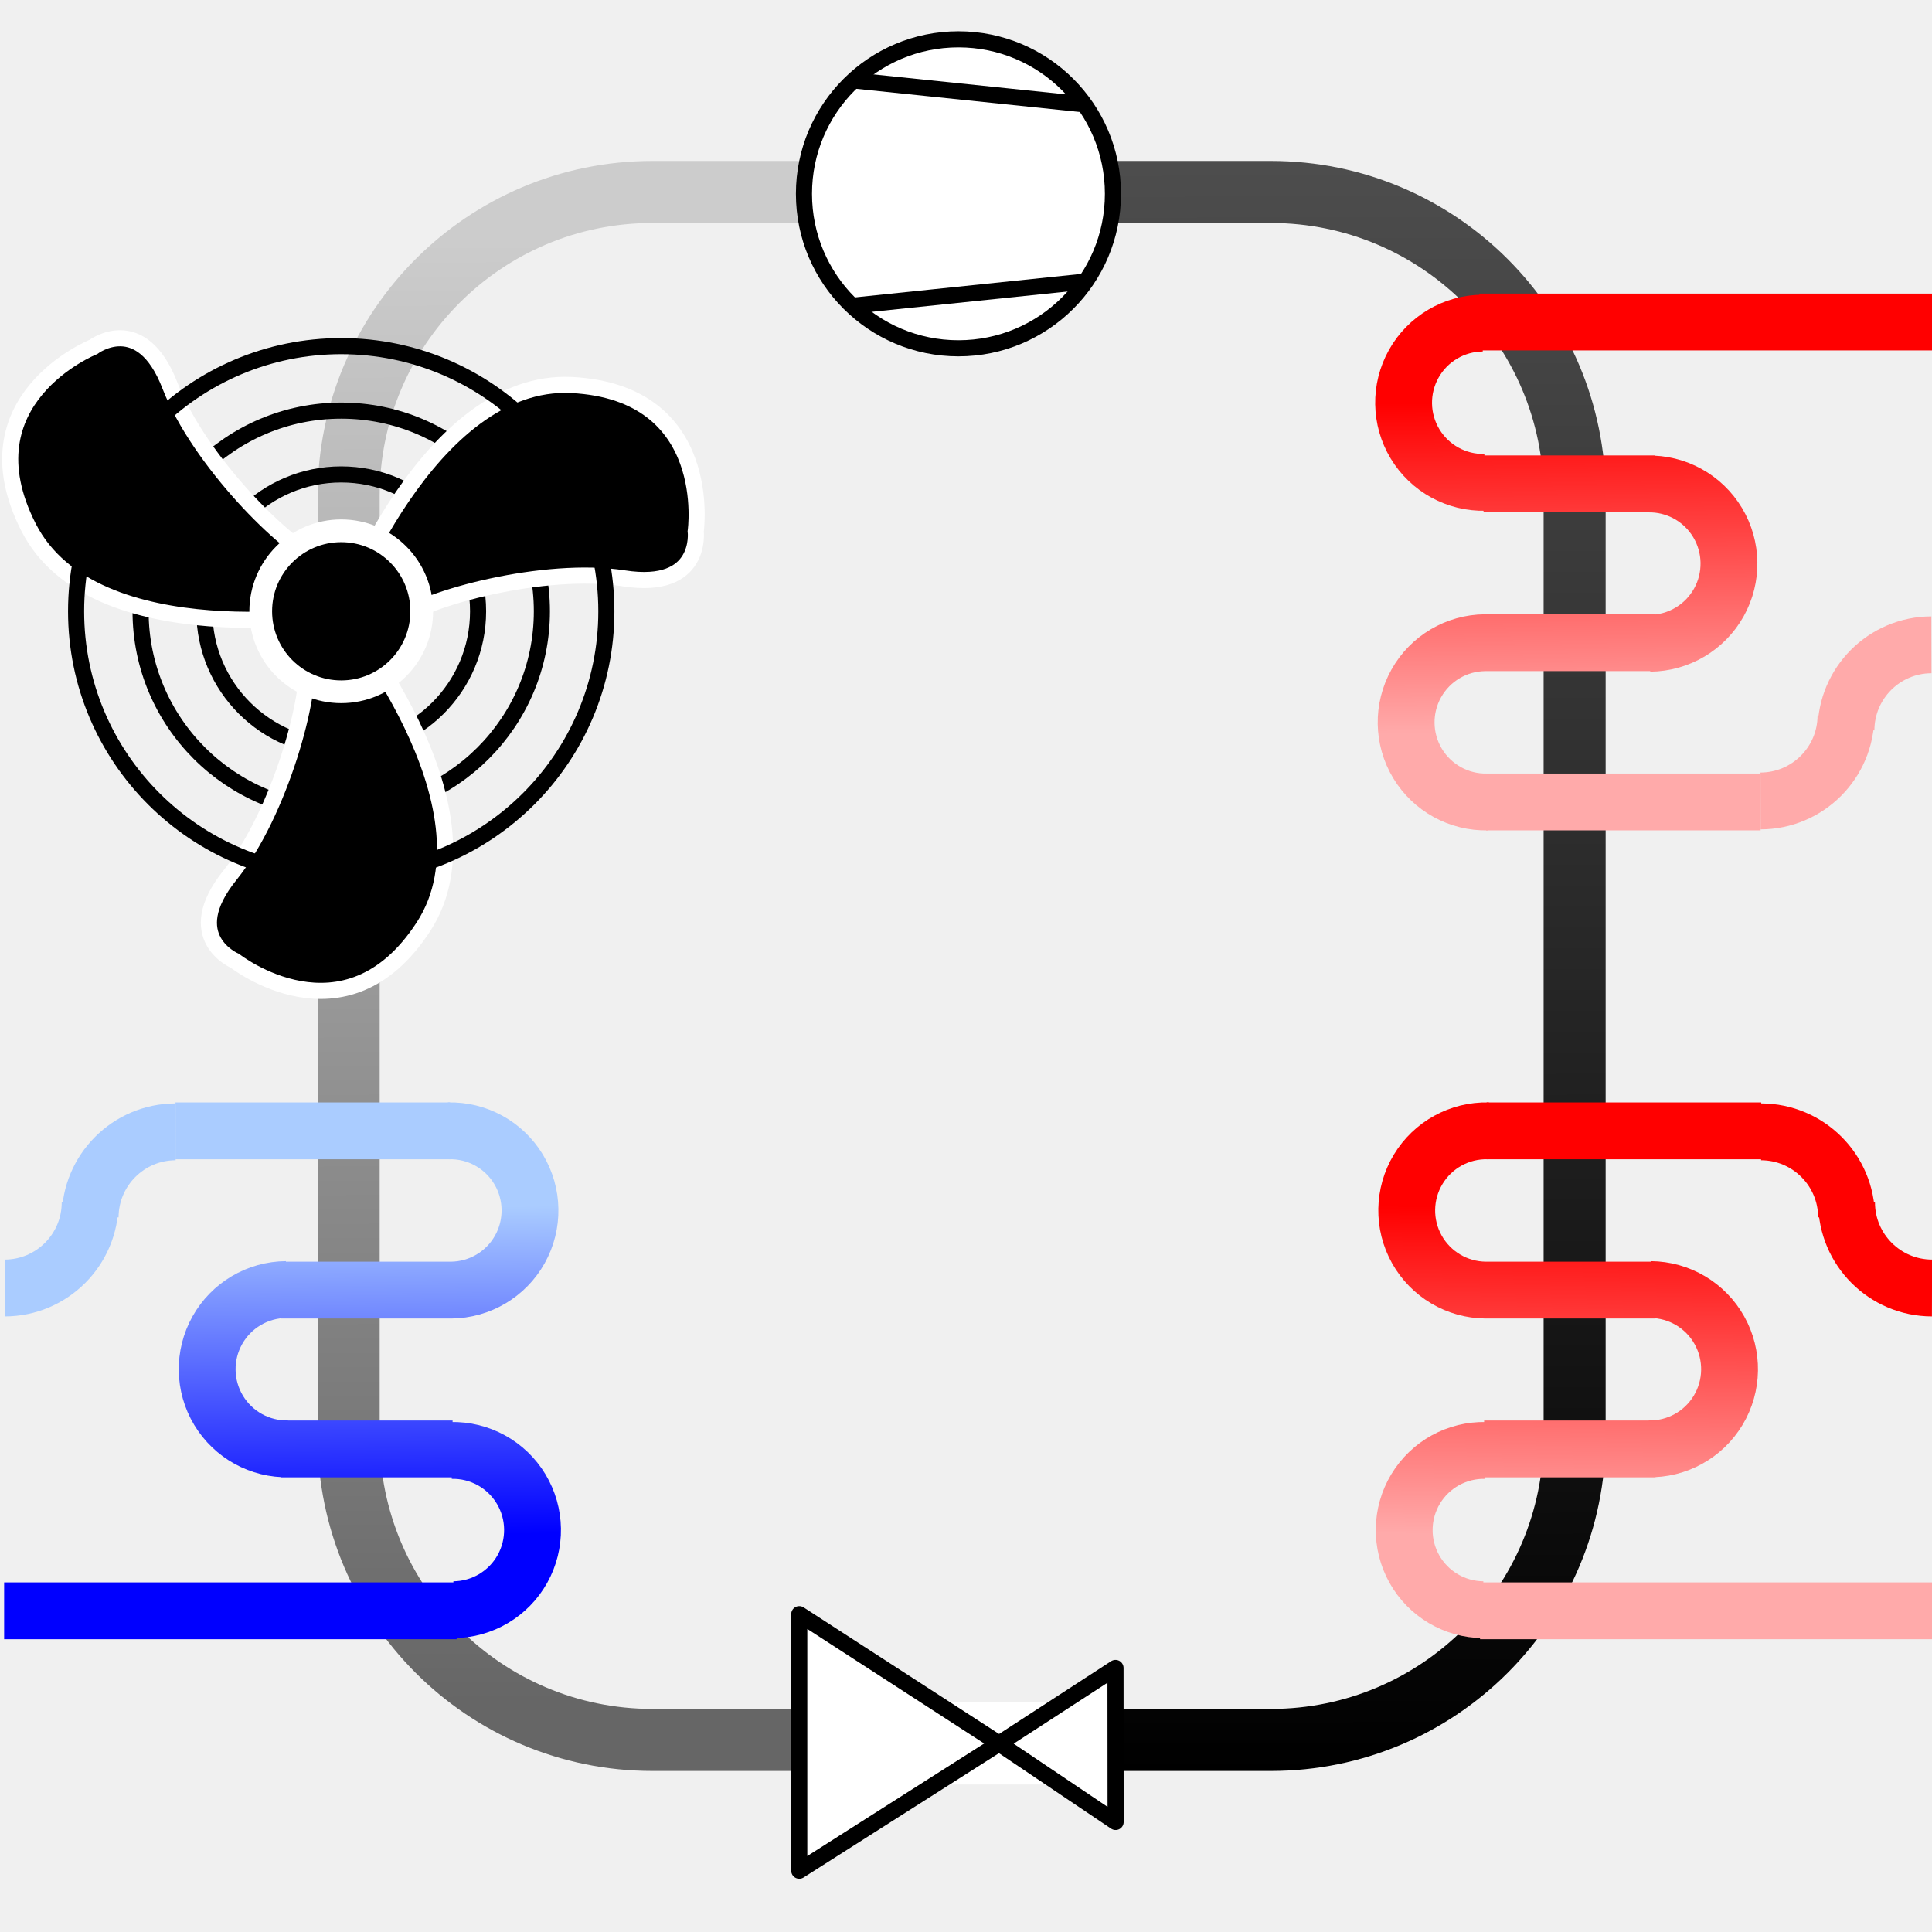
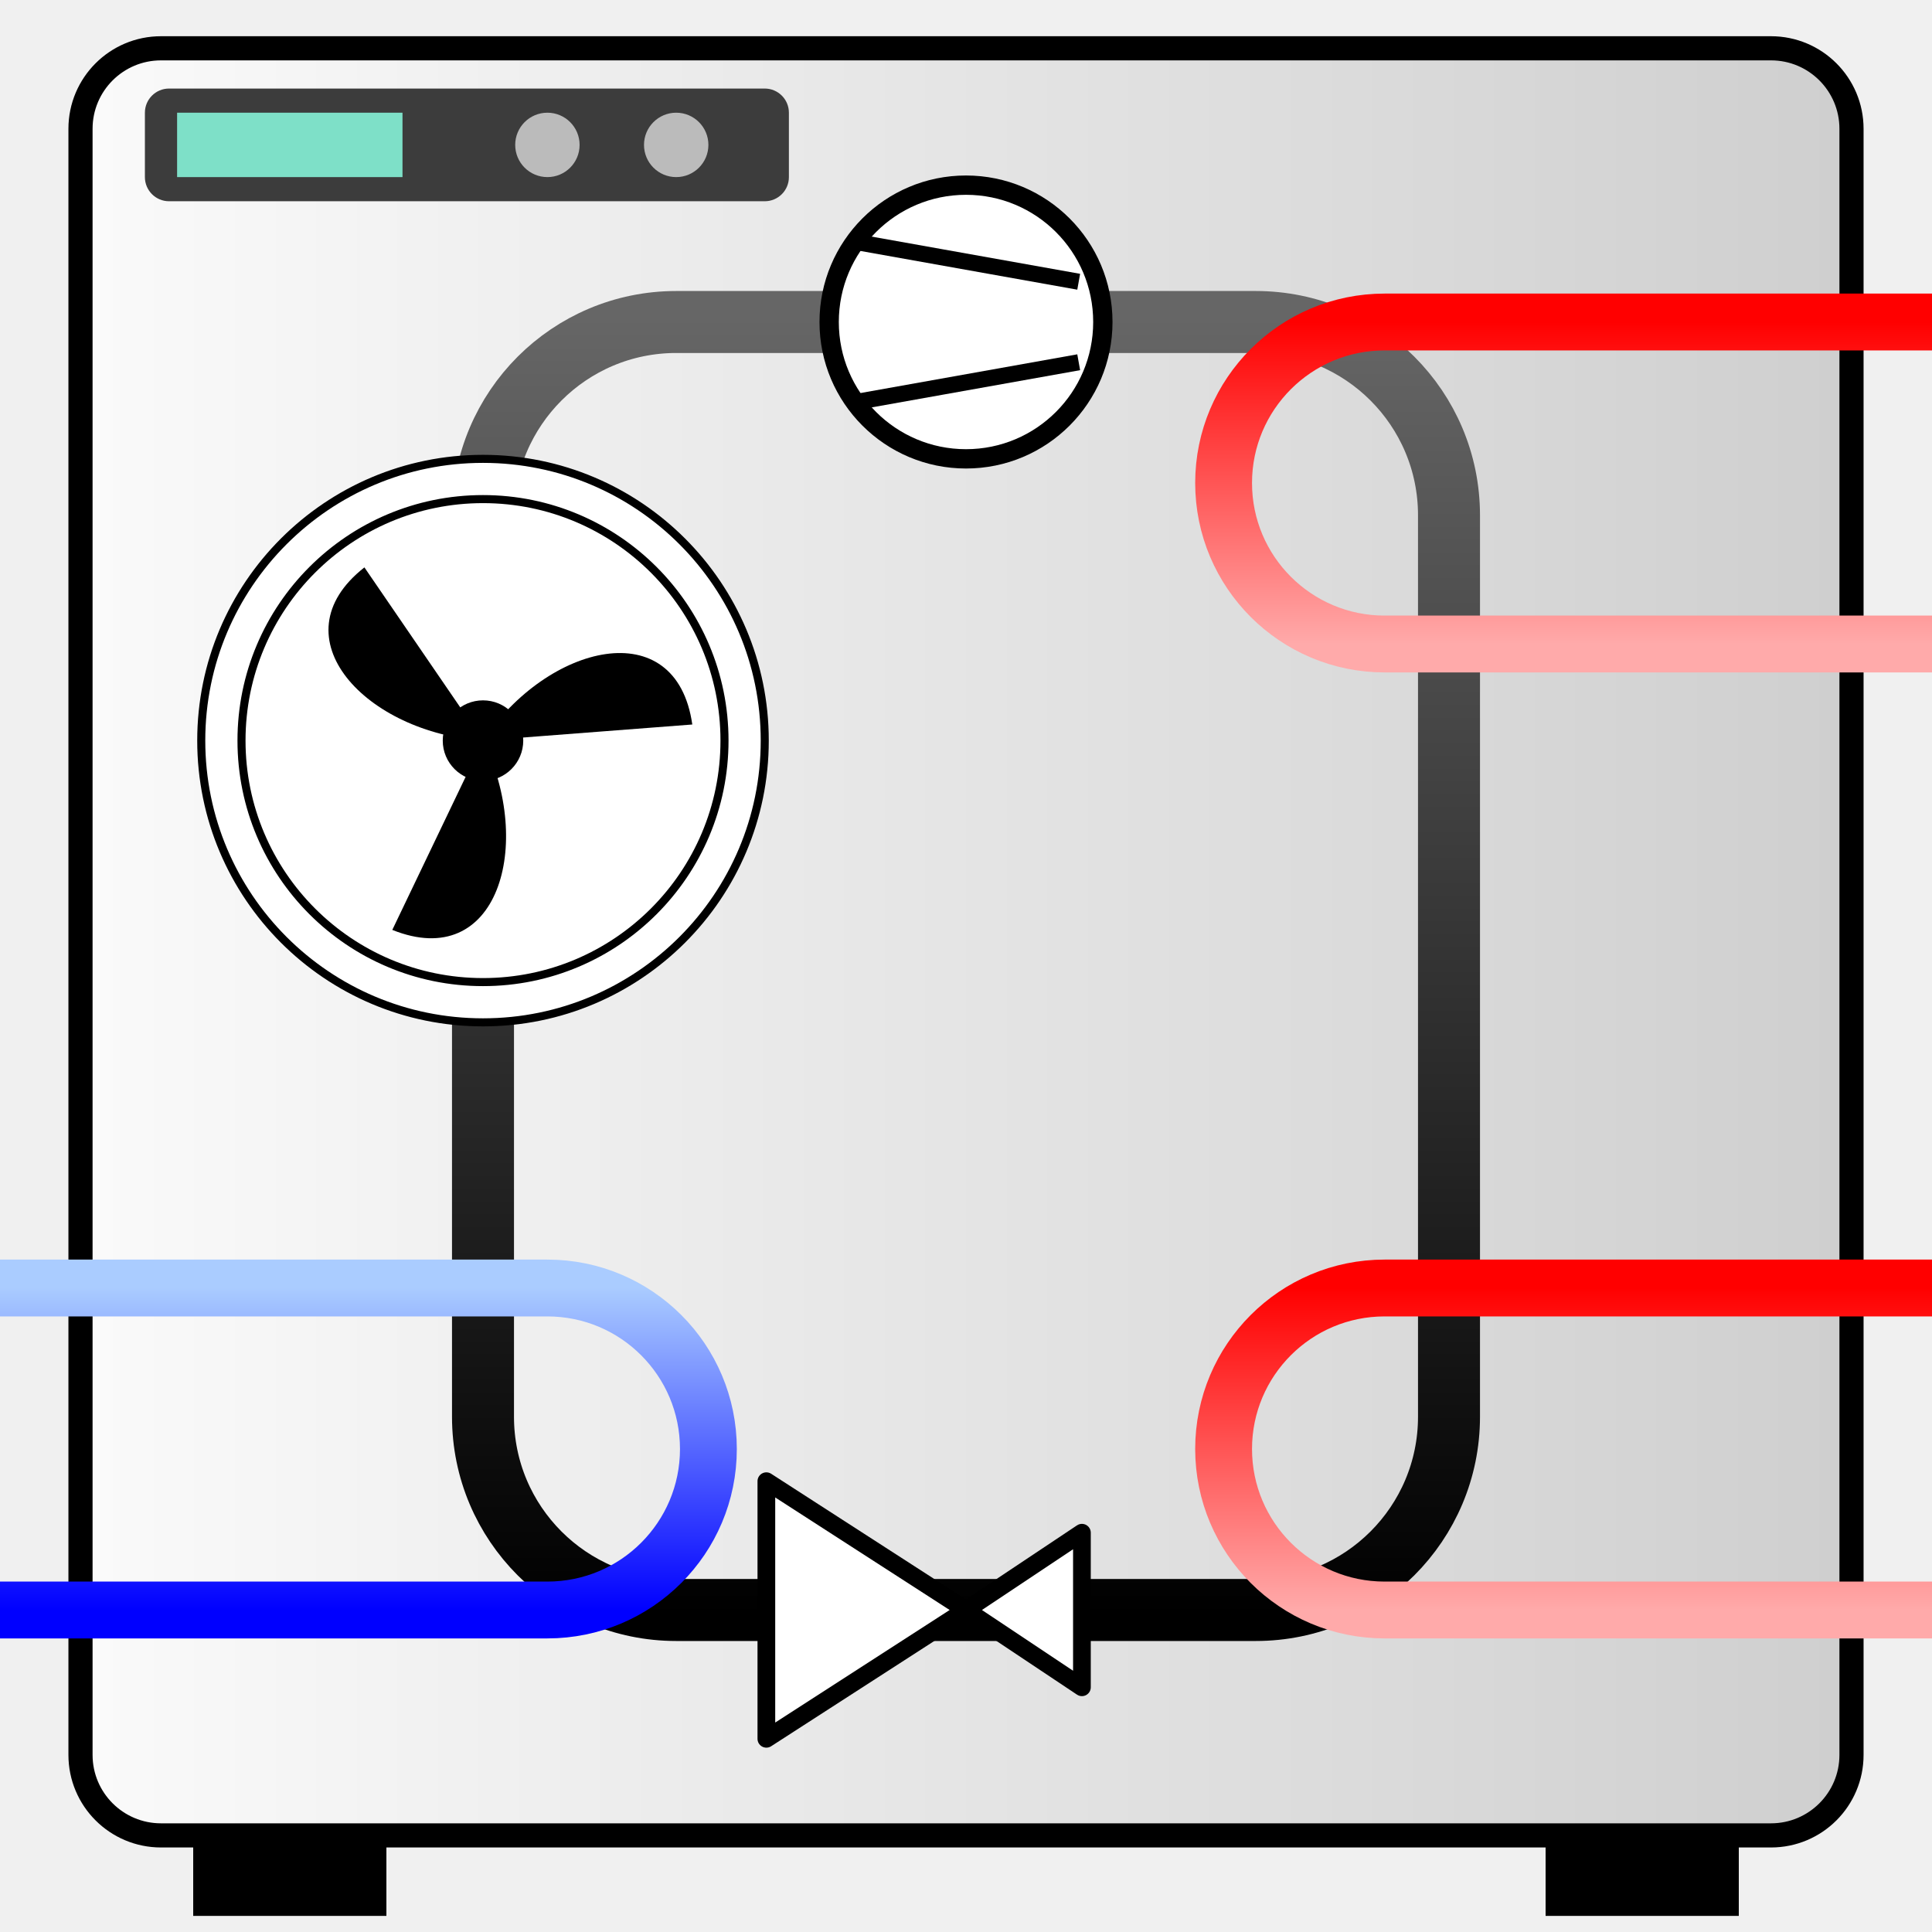
- <svg xmlns="http://www.w3.org/2000/svg" xmlns:xlink="http://www.w3.org/1999/xlink" id="svg103" version="1.1" viewBox="0 0 120 120" height="120mm" width="120mm">
-   <defs id="defs97">
-     <linearGradient id="linearGradient894">
-       <stop id="stop890" offset="0" style="stop-color:#aaccff;stop-opacity:1" />
-       <stop id="stop892" offset="1" style="stop-color:#0000ff;stop-opacity:1" />
+ <svg xmlns="http://www.w3.org/2000/svg" version="1.1" width="120mm" height="120mm" viewBox="0 0 120 120">
+   <defs>
+     <linearGradient id="cas" x1="0" y1="0" x2="1" y2="0">
+       <stop offset="0" stop-color="#fafafa" />
+       <stop offset="1" stop-color="#cfcfcf" />
    </linearGradient>
-     <linearGradient id="linearGradient885">
-       <stop style="stop-color:#ff0000;stop-opacity:1" offset="0" id="stop881" />
-       <stop style="stop-color:#ffaaaa;stop-opacity:1" offset="1" id="stop883" />
+     <linearGradient id="loop" x1="0" y1="0" x2="0" y2="1">
+       <stop offset="0" stop-color="#666" />
+       <stop offset="1" stop-color="#000" />
    </linearGradient>
-     <linearGradient id="linearGradient879">
-       <stop style="stop-color:#ff0000;stop-opacity:1" offset="0" id="stop875" />
-       <stop style="stop-color:#ffaaaa;stop-opacity:1" offset="1" id="stop877" />
+     <linearGradient id="hot" x1="0" y1="1" x2="0" y2="0">
+       <stop offset="0" stop-color="#ffaaaa" />
+       <stop offset="1" stop-color="#ff0000" />
    </linearGradient>
-     <linearGradient id="linearGradient1046">
-       <stop id="stop1042" offset="0" style="stop-color:#0000ff;stop-opacity:1" />
-       <stop id="stop1044" offset="1" style="stop-color:#ff0000;stop-opacity:1" />
+     <linearGradient id="cold" x1="0" y1="1" x2="0" y2="0">
+       <stop offset="0" stop-color="#0000ff" />
+       <stop offset="1" stop-color="#aaccff" />
    </linearGradient>
-     <linearGradient id="linearGradient858">
-       <stop id="stop854" offset="0" style="stop-color:#cccccc;stop-opacity:1" />
-       <stop id="stop856" offset="1" style="stop-color:#666666;stop-opacity:1" />
+     <linearGradient id="chill" x1="0" y1="0" x2="0" y2="1">
+       <stop offset="0" stop-color="#aaccff" />
+       <stop offset="1" stop-color="#0000ff" />
    </linearGradient>
-     <linearGradient id="linearGradient850">
-       <stop id="stop846" offset="0" style="stop-color:#000000;stop-opacity:1" />
-       <stop id="stop848" offset="1" style="stop-color:#4d4d4d;stop-opacity:1" />
+     <linearGradient id="med" x1="0" y1="1" x2="0" y2="0">
+       <stop offset="0" stop-color="#ffd9a0" />
+       <stop offset="1" stop-color="#ff8c00" />
    </linearGradient>
-     <clipPath id="clipPath840" clipPathUnits="userSpaceOnUse">
-       <rect y="73.804" x="34.494" height="120" width="60" id="rect842" style="fill:#ffff00;fill-rule:evenodd;stroke:none;stroke-width:0.293" />
-     </clipPath>
-     <linearGradient gradientUnits="userSpaceOnUse" y2="84.097" x2="94.494" y1="184.071" x1="94.289" id="linearGradient852" xlink:href="#linearGradient850" />
-     <linearGradient gradientUnits="userSpaceOnUse" y2="179.538" x2="87.674" y1="88.67" x1="87.316" id="linearGradient860" xlink:href="#linearGradient858" />
-     <linearGradient xlink:href="#linearGradient1046" id="linearGradient912" gradientUnits="userSpaceOnUse" x1="118.983" y1="101.079" x2="118.623" y2="166.657" gradientTransform="matrix(0.6297607,0,0,0.6297607,46.99543,64.36742)" />
-     <linearGradient xlink:href="#linearGradient879" id="linearGradient933" gradientUnits="userSpaceOnUse" gradientTransform="matrix(0.6172284,0,0,0.6172284,48.73923,46.62698)" x1="118.769" y1="165.378" x2="118.408" y2="198.379" />
-     <linearGradient xlink:href="#linearGradient1046" id="linearGradient937" gradientUnits="userSpaceOnUse" gradientTransform="matrix(0.6172284,0,0,0.6172284,76.4627,46.49621)" x1="118.983" y1="101.079" x2="118.623" y2="166.657" />
-     <linearGradient xlink:href="#linearGradient1046" id="linearGradient979" gradientUnits="userSpaceOnUse" gradientTransform="matrix(0.6172284,0,0,-0.6172284,48.70291,221.0301)" x1="103.98" y1="162.163" x2="95.475" y2="190.02" />
-     <linearGradient xlink:href="#linearGradient885" id="linearGradient1004" gradientUnits="userSpaceOnUse" gradientTransform="matrix(0.6172284,0,0,-0.6172284,48.70291,221.0301)" x1="118.769" y1="197.957" x2="119.051" y2="164.728" />
-     <linearGradient xlink:href="#linearGradient894" id="linearGradient888" gradientUnits="userSpaceOnUse" gradientTransform="matrix(-0.6172284,0,0,0.6172284,140.5423,46.62698)" x1="118.769" y1="165.378" x2="118.408" y2="198.379" />
  </defs>
-   <g transform="translate(-34.49405,-73.80357)" id="layer1">
-     <rect clip-path="url(#clipPath840)" ry="18.866" y="85.727" x="56.15" height="96.147" width="76.147" id="rect836" style="fill:none;stroke:url(#linearGradient860);stroke-width:3.853;stroke-linecap:round;stroke-linejoin:miter;stroke-miterlimit:4;stroke-dasharray:none" />
-     <g transform="matrix(-1,0,0,1,221.8253,63.5)" id="g921">
-       <circle r="8.5" cy="48.271" cx="-166.137" id="circle870" style="fill:none;stroke:#000000;stroke-width:0.999;stroke-linecap:round;stroke-miterlimit:4;stroke-dasharray:none" transform="scale(-1,1)" />
-       <circle style="fill:none;stroke:#000000;stroke-width:1;stroke-linecap:round;stroke-miterlimit:4;stroke-dasharray:none" id="circle872" cx="-166.137" cy="48.271" r="12.463" transform="scale(-1,1)" />
-       <path style="fill:#000000;stroke:#ffffff;stroke-width:1;stroke-linecap:butt;stroke-linejoin:miter;stroke-miterlimit:4;stroke-dasharray:none;stroke-opacity:1" d="m 166.132,48.38 c 0,0 -5.388,-14.624 -14.316,-14.162 -8.928,0.462 -7.697,9.082 -7.697,9.082 0,0 -0.462,3.694 4.464,2.925 4.926,-0.77 12.315,1.231 14.008,2.617 1.693,1.385 3.54,-0.462 3.54,-0.462 z" id="path860" />
-       <path style="fill:#000000;stroke:#ffffff;stroke-width:1;stroke-linecap:butt;stroke-linejoin:miter;stroke-miterlimit:4;stroke-dasharray:none;stroke-opacity:1" d="m 166.132,48.38 c 0,0 -9.971,11.978 -5.107,19.479 4.864,7.501 11.714,2.124 11.714,2.124 0,0 3.43,-1.447 0.301,-5.328 -3.129,-3.881 -5.091,-11.28 -4.738,-13.44 0.353,-2.159 -2.17,-2.835 -2.17,-2.835 z" id="path866" />
-       <path id="path864" d="m 166.132,48.38 c 0,0 15.358,2.646 19.422,-5.317 4.064,-7.963 -4.017,-11.206 -4.017,-11.206 0,0 -2.969,-2.247 -4.765,2.404 -1.796,4.651 -7.224,10.049 -9.27,10.823 -2.046,0.774 -1.37,3.297 -1.37,3.297 z" style="fill:#000000;stroke:#ffffff;stroke-width:1;stroke-linecap:butt;stroke-linejoin:miter;stroke-miterlimit:4;stroke-dasharray:none;stroke-opacity:1" />
-       <circle style="fill:#000000;stroke:#ffffff;stroke-width:1.412;stroke-linecap:round" id="path862" cx="-166.137" cy="48.271" r="5" transform="scale(-1,1)" />
-       <circle r="16.468" cy="48.271" cx="-166.137" id="circle874" style="fill:none;stroke:#000000;stroke-width:1;stroke-linecap:round;stroke-miterlimit:4;stroke-dasharray:none" transform="scale(-1,1)" />
-     </g>
-     <path id="path884" d="M 62.448,144.043 H 45.395" style="fill:none;stroke:#aaccff;stroke-width:3.53;stroke-linecap:butt;stroke-linejoin:miter;stroke-miterlimit:4;stroke-dasharray:none;stroke-opacity:1" />
-     <rect transform="matrix(-1,0,0,1,188.4476,0)" style="fill:none;stroke:url(#linearGradient852);stroke-width:3.853;stroke-linecap:round;stroke-linejoin:miter;stroke-miterlimit:4;stroke-dasharray:none" id="rect844" width="76.147" height="96.147" x="56.15" y="85.727" ry="18.866" clip-path="url(#clipPath840)" />
-     <rect y="179.538" x="87.674" height="5.103" width="12.662" id="rect1072" style="fill:#ffffff;stroke:none;stroke-width:1;stroke-linecap:round;stroke-linejoin:miter;stroke-miterlimit:4;stroke-dasharray:none;stroke-opacity:1" />
-     <g id="g967">
-       <path d="m 126.771,153.934 a 4.941,4.947 0 0 1 -4.273,-2.53 4.941,4.947 0 0 1 0.079,-4.969 4.941,4.947 0 0 1 4.351,-2.393 m -0.314,29.743 a 4.941,4.947 0 0 1 -4.273,-2.53 4.941,4.947 0 0 1 0.079,-4.969 4.941,4.947 0 0 1 4.351,-2.393 m 10.247,-9.992 a 4.941,4.947 0 0 1 4.273,2.53 4.941,4.947 0 0 1 -0.079,4.969 4.941,4.947 0 0 1 -4.351,2.393 m -10.185,-9.859 h 10.645 m -10.899,19.919 h 28.108 m -27.854,-10.054 h 10.645" style="fill:none;stroke:url(#linearGradient933);stroke-width:3.53;stroke-linecap:butt;stroke-linejoin:miter;stroke-miterlimit:4;stroke-dasharray:none;stroke-opacity:1" id="path931" />
-       <path transform="rotate(-90)" d="m -153.804,154.494 a 5.319,5.318 0 0 1 5.309,-5.306" id="path953" style="fill:none;stroke:#ff0000;stroke-width:3.53;stroke-linecap:butt;stroke-miterlimit:4;stroke-dasharray:none;stroke-opacity:1" />
-       <path transform="rotate(90)" style="fill:none;stroke:#ff0000;stroke-width:3.53;stroke-linecap:butt;stroke-miterlimit:4;stroke-dasharray:none;stroke-opacity:1" id="path955" d="m 144.104,-143.881 a 5.319,5.318 0 0 1 5.309,-5.306" />
-       <path id="path957" d="m 126.834,144.043 h 17.053" style="fill:none;stroke:#ff0000;stroke-width:3.53;stroke-linecap:butt;stroke-linejoin:miter;stroke-miterlimit:4;stroke-dasharray:none;stroke-opacity:1" />
-     </g>
-     <path style="fill:none;stroke:#ff0000;stroke-width:3.53;stroke-linecap:butt;stroke-linejoin:miter;stroke-miterlimit:4;stroke-dasharray:none;stroke-opacity:1" d="m 126.386,93.804 h 28.108" id="path999" />
-     <path id="path969" style="fill:none;stroke:url(#linearGradient1004);stroke-width:3.53;stroke-linecap:butt;stroke-linejoin:miter;stroke-miterlimit:4;stroke-dasharray:none;stroke-opacity:1" d="m 126.734,113.723 a 4.941,4.947 0 0 0 -4.273,2.53 4.941,4.947 0 0 0 0.079,4.969 4.941,4.947 0 0 0 4.351,2.393 m -0.314,-29.743 a 4.941,4.947 0 0 0 -4.273,2.53 4.941,4.947 0 0 0 0.079,4.969 4.941,4.947 0 0 0 4.351,2.393 m 10.247,9.992 a 4.941,4.947 0 0 0 4.273,-2.53 4.941,4.947 0 0 0 -0.079,-4.969 4.941,4.947 0 0 0 -4.351,-2.393 m -10.185,9.859 h 10.645 m -10.645,-9.865 h 10.645" />
-     <path d="m 154.458,113.854 a 5.318,5.319 0 0 0 -5.306,5.309" style="fill:none;stroke:#ffaaaa;stroke-width:3.53;stroke-linecap:butt;stroke-miterlimit:4;stroke-dasharray:none;stroke-opacity:1" id="path971" />
-     <path d="m 143.845,123.553 a 5.318,5.319 0 0 0 5.306,-5.309" style="fill:none;stroke:#ffaaaa;stroke-width:3.53;stroke-linecap:butt;stroke-miterlimit:4;stroke-dasharray:none;stroke-opacity:1" id="path973" />
-     <path id="path975" d="M 126.798,123.615 H 143.85" style="fill:none;stroke:#ffaaaa;stroke-width:3.53;stroke-linecap:butt;stroke-linejoin:miter;stroke-miterlimit:4;stroke-dasharray:none;stroke-opacity:1" />
-     <path d="m 62.511,153.934 a -4.941,4.947 0 0 0 4.273,-2.53 -4.941,4.947 0 0 0 -0.079,-4.969 -4.941,4.947 0 0 0 -4.351,-2.393 m 0.314,29.743 a -4.941,4.947 0 0 0 4.273,-2.53 -4.941,4.947 0 0 0 -0.079,-4.969 -4.941,4.947 0 0 0 -4.351,-2.393 m -10.247,-9.992 a -4.941,4.947 0 0 0 -4.273,2.53 -4.941,4.947 0 0 0 0.079,4.969 -4.941,4.947 0 0 0 4.351,2.393 m 10.185,-9.859 H 51.96 m 10.899,19.919 H 34.751 M 62.605,163.8 H 51.96" style="fill:none;stroke:url(#linearGradient888);stroke-width:3.53;stroke-linecap:butt;stroke-linejoin:miter;stroke-miterlimit:4;stroke-dasharray:none;stroke-opacity:1" id="path878" />
-     <path transform="matrix(0,-1,-1,0,0,0)" id="path880" style="fill:none;stroke:#aaccff;stroke-width:3.53;stroke-linecap:butt;stroke-miterlimit:4;stroke-dasharray:none;stroke-opacity:1" d="m -153.804,-34.787 a 5.319,5.318 0 0 1 5.309,-5.306" />
-     <path transform="matrix(0,1,1,0,0,0)" style="fill:none;stroke:#aaccff;stroke-width:3.53;stroke-linecap:butt;stroke-miterlimit:4;stroke-dasharray:none;stroke-opacity:1" id="path882" d="m 144.104,45.4 a 5.319,5.318 0 0 1 5.309,-5.306" />
-     <circle r="9.596" cy="85.842" cx="94.025" id="path1056-1" style="fill:#ffffff;stroke:#000000;stroke-width:1;stroke-linecap:round;stroke-linejoin:miter;stroke-miterlimit:4;stroke-dasharray:none;stroke-opacity:1" />
-     <path style="fill:none;stroke:#000000;stroke-width:1;stroke-linecap:butt;stroke-linejoin:miter;stroke-miterlimit:4;stroke-dasharray:none;stroke-opacity:1" d="m 87.524,78.8 14.298,1.484" id="path873" />
-     <path id="path875" d="M 87.524,92.785 101.822,91.301" style="fill:none;stroke:#000000;stroke-width:1;stroke-linecap:butt;stroke-linejoin:miter;stroke-miterlimit:4;stroke-dasharray:none;stroke-opacity:1" />
-     <g transform="translate(2.425248,0.2151548)" id="g879">
-       <path style="fill:#ffffff;stroke:#000000;stroke-width:1;stroke-linecap:butt;stroke-linejoin:round;stroke-miterlimit:4;stroke-dasharray:none;stroke-opacity:1" d="m 94.123,181.884 7.232,-4.697 0.007,9.568 z" id="path867" />
-       <path style="fill:#ffffff;stroke:#000000;stroke-width:1;stroke-linecap:butt;stroke-linejoin:round;stroke-miterlimit:4;stroke-dasharray:none;stroke-opacity:1" d="m 94.123,181.884 -12.411,7.897 -3e-6,-15.935 z" id="path871" />
-     </g>
-   </g>
+   <rect x="12" y="114" width="12" height="5" fill="#000" />
+   <rect x="96" y="114" width="12" height="5" fill="#000" />
+   <rect x="5" y="3" width="110" height="111" rx="5" fill="url(#cas)" stroke="#000" stroke-width="1.5" />
+   <rect x="9" y="5.5" width="40" height="7" rx="1.5" fill="#3c3c3c" />
+   <rect x="11" y="7" width="14" height="4" fill="#7ee0c8" />
+   <circle cx="34" cy="9" r="2" fill="#bbb" />
+   <circle cx="42" cy="9" r="2" fill="#bbb" />
+   <rect x="30" y="20" width="60" height="80" rx="12" fill="none" stroke="url(#loop)" stroke-width="3.85" />
+   <circle cx="30" cy="46" r="17.5" fill="#fff" />
+   <circle cx="30" cy="46" r="15" fill="none" stroke="#000" stroke-width="0.5" />
+   <circle cx="30" cy="46" r="17.5" fill="none" stroke="#000" stroke-width="0.5" />
+   <path d="M 30,46 C 34,40 42,38 43,45 Z" fill="#000" transform="rotate(0 30 46)" />
+   <path d="M 30,46 C 34,40 42,38 43,45 Z" fill="#000" transform="rotate(120 30 46)" />
+   <path d="M 30,46 C 34,40 42,38 43,45 Z" fill="#000" transform="rotate(240 30 46)" />
+   <circle cx="30" cy="46" r="2.5" fill="#000" />
+   <path d="M 0,80 H 34 A 10.00,10.00 0 0 1 34,100.00 H 0" stroke="url(#cold)" stroke-width="3.53" fill="none" />
+   <path d="M 120,20 H 86 A 10.00,10.00 0 0 0 86,40.00 H 120" stroke="url(#hot)" stroke-width="3.53" fill="none" />
+   <path d="M 120,80 H 86 A 10.00,10.00 0 0 0 86,100.00 H 120" stroke="url(#hot)" stroke-width="3.53" fill="none" />
+   <circle cx="60" cy="20" r="8.5" fill="#fff" stroke="#000" stroke-width="1.2" />
+   <path d="M 53,15 L 67,17.5 M 53,25 L 67,22.5" stroke="#000" stroke-width="1" />
+   <polygon points="60,100 67.2,95.2 67.2,104.8" fill="#fff" stroke="#000" stroke-width="1.1" stroke-linejoin="round" />
+   <polygon points="60,100 47.6,92 47.6,108" fill="#fff" stroke="#000" stroke-width="1.1" stroke-linejoin="round" />
</svg>
